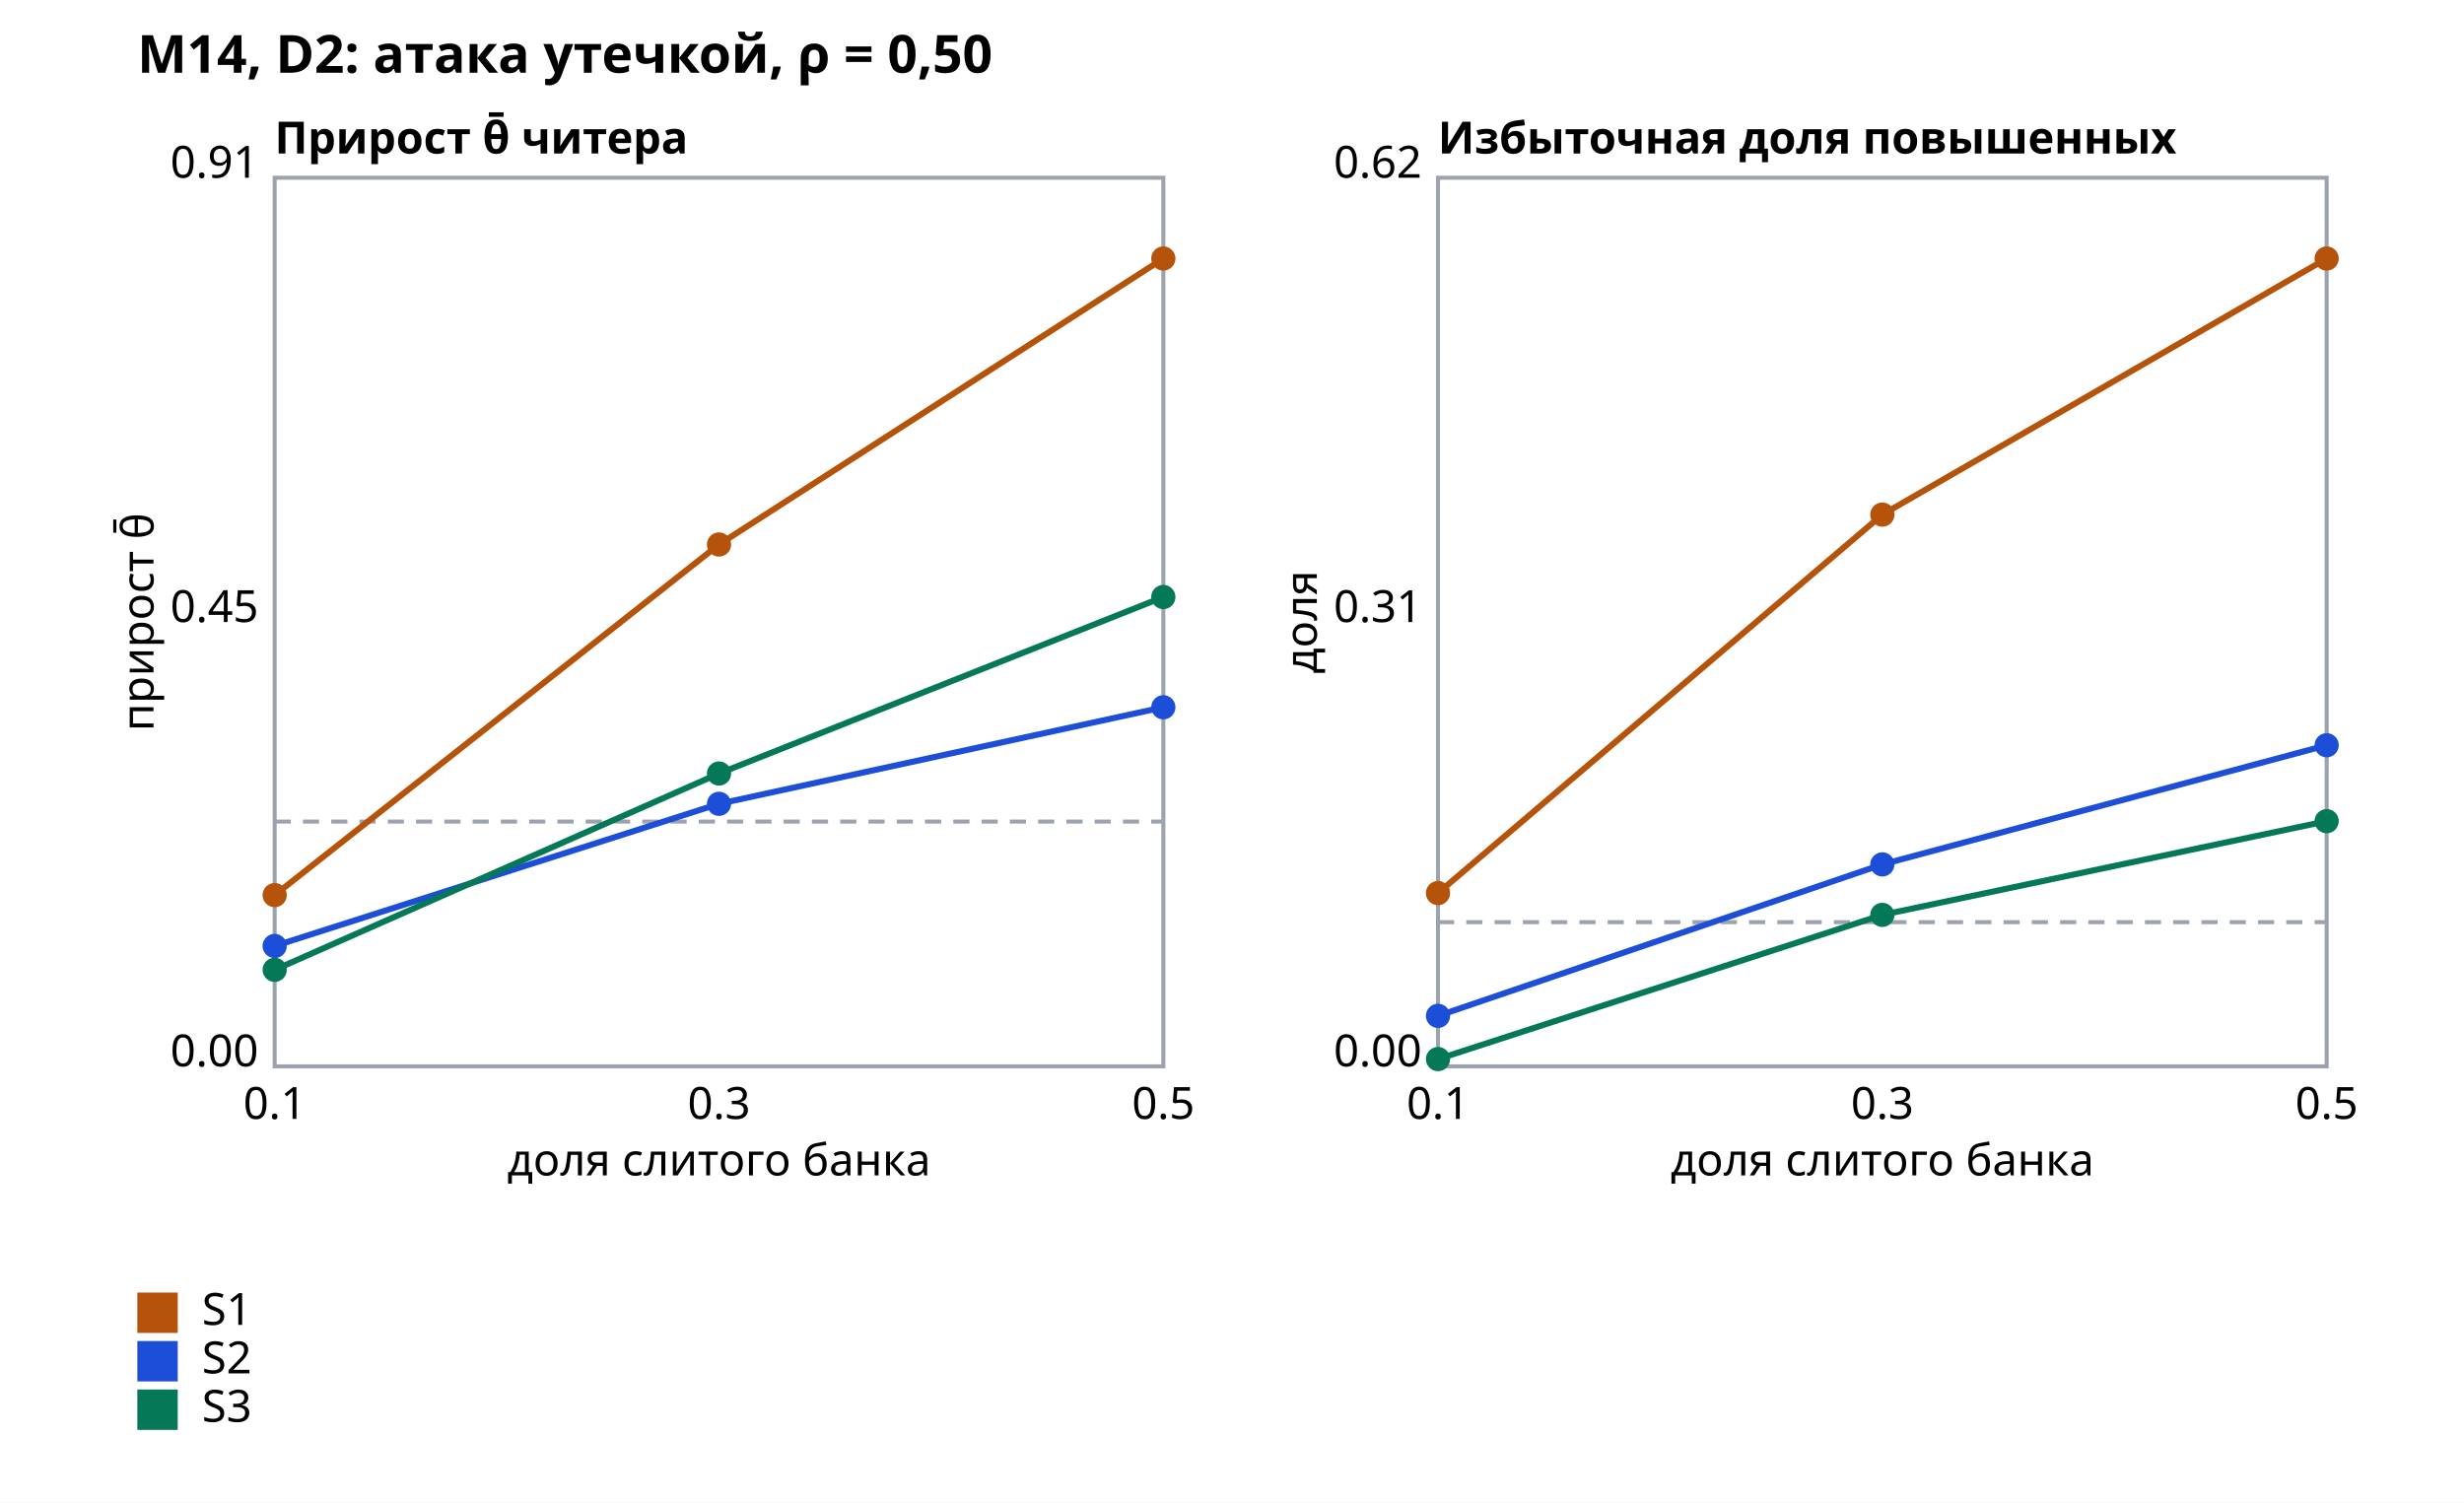
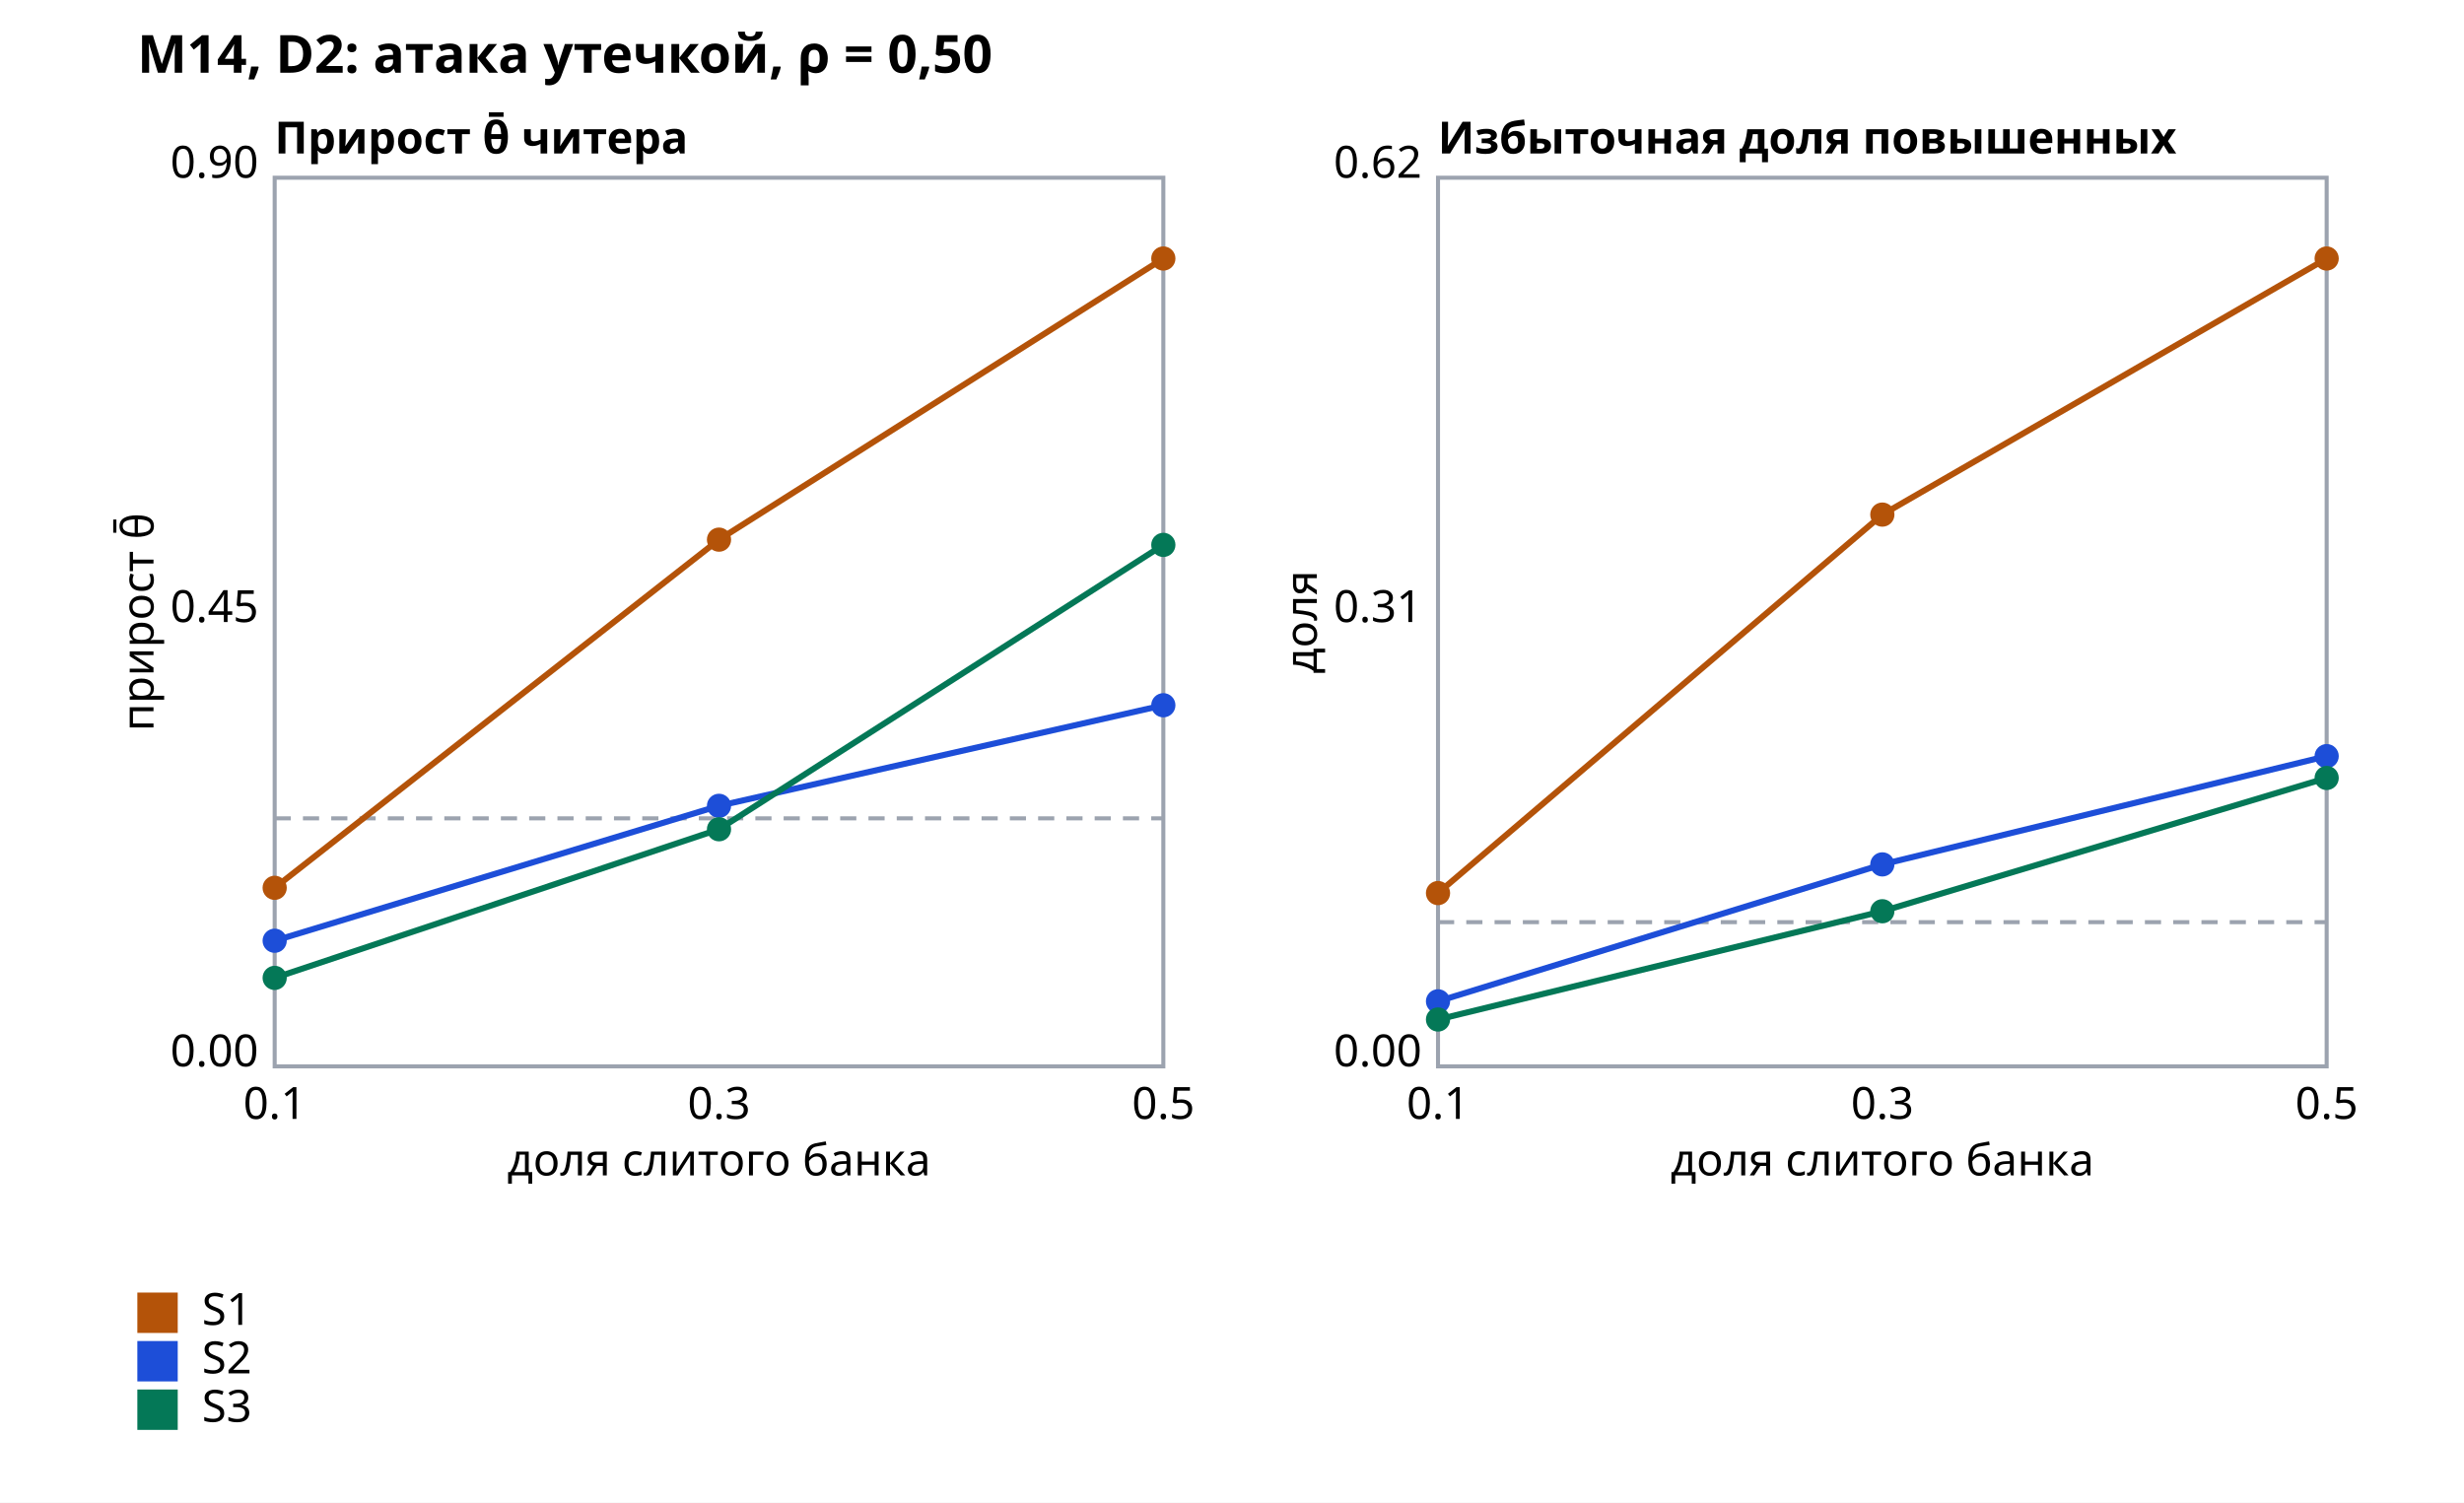
<svg xmlns="http://www.w3.org/2000/svg" width="610" height="372" viewBox="0 0 610 372" font-family="sans-serif" font-size="11">
  <rect width="610" height="372" fill="#ffffff" />
  <text x="34" y="18" font-size="13" font-weight="bold">M14, D2: атака утечкой, ρ = 0,50</text>
  <text x="68" y="38" font-weight="bold">Прирост θ̄ читера</text>
  <rect x="68" y="44" width="220" height="220" fill="none" stroke="#9ca3af" />
  <text x="68.0" y="277.0" text-anchor="middle">0.1</text>
  <text x="178.0" y="277.0" text-anchor="middle">0.3</text>
  <text x="288.0" y="277.0" text-anchor="middle">0.5</text>
  <text x="64.0" y="264.0" text-anchor="end">0.00</text>
  <text x="64.0" y="154.0" text-anchor="end">0.45</text>
-   <text x="64.0" y="44.0" text-anchor="end">0.91</text>
-   <line x1="68.0" y1="203.4" x2="288.0" y2="203.4" stroke="#9ca3af" stroke-dasharray="4 3" />
+   <text x="64.0" y="44.0" text-anchor="end">0.90</text>
+   <line x1="68.0" y1="202.6" x2="288.0" y2="202.6" stroke="#9ca3af" stroke-dasharray="4 3" />
  <text x="178.0" y="291.0" text-anchor="middle">доля слитого банка</text>
  <text x="38.0" y="154.0" text-anchor="middle" transform="rotate(-90 38.0 154.0)">прирост θ̄</text>
-   <polyline fill="none" stroke="#b45309" stroke-width="1.5" points="68.0,221.6 178.0,134.8 288.0,64.0" />
-   <circle cx="68.0" cy="221.6" r="3" fill="#b45309" />
-   <circle cx="178.0" cy="134.8" r="3" fill="#b45309" />
+   <polyline fill="none" stroke="#b45309" stroke-width="1.5" points="68.0,219.8 178.0,133.6 288.0,64.0" />
+   <circle cx="68.0" cy="219.8" r="3" fill="#b45309" />
+   <circle cx="178.0" cy="133.6" r="3" fill="#b45309" />
  <circle cx="288.0" cy="64.0" r="3" fill="#b45309" />
-   <polyline fill="none" stroke="#1d4ed8" stroke-width="1.5" points="68.0,234.2 178.0,199.0 288.0,175.1" />
-   <circle cx="68.0" cy="234.2" r="3" fill="#1d4ed8" />
-   <circle cx="178.0" cy="199.0" r="3" fill="#1d4ed8" />
-   <circle cx="288.0" cy="175.1" r="3" fill="#1d4ed8" />
-   <polyline fill="none" stroke="#047857" stroke-width="1.5" points="68.0,240.1 178.0,191.5 288.0,147.8" />
-   <circle cx="68.0" cy="240.1" r="3" fill="#047857" />
-   <circle cx="178.0" cy="191.5" r="3" fill="#047857" />
-   <circle cx="288.0" cy="147.8" r="3" fill="#047857" />
+   <polyline fill="none" stroke="#1d4ed8" stroke-width="1.5" points="68.0,232.9 178.0,199.5 288.0,174.6" />
+   <circle cx="68.0" cy="232.9" r="3" fill="#1d4ed8" />
+   <circle cx="178.0" cy="199.5" r="3" fill="#1d4ed8" />
+   <circle cx="288.0" cy="174.6" r="3" fill="#1d4ed8" />
+   <polyline fill="none" stroke="#047857" stroke-width="1.5" points="68.0,242.1 178.0,205.3 288.0,134.9" />
+   <circle cx="68.0" cy="242.1" r="3" fill="#047857" />
+   <circle cx="178.0" cy="205.3" r="3" fill="#047857" />
+   <circle cx="288.0" cy="134.9" r="3" fill="#047857" />
  <text x="356" y="38" font-weight="bold">Избыточная доля повышенных</text>
  <rect x="356" y="44" width="220" height="220" fill="none" stroke="#9ca3af" />
  <text x="356.0" y="277.0" text-anchor="middle">0.1</text>
  <text x="466.0" y="277.0" text-anchor="middle">0.3</text>
  <text x="576.0" y="277.0" text-anchor="middle">0.5</text>
  <text x="352.0" y="264.0" text-anchor="end">0.00</text>
  <text x="352.0" y="154.0" text-anchor="end">0.31</text>
  <text x="352.0" y="44.0" text-anchor="end">0.62</text>
  <line x1="356.0" y1="228.3" x2="576.0" y2="228.3" stroke="#9ca3af" stroke-dasharray="4 3" />
  <text x="466.0" y="291.0" text-anchor="middle">доля слитого банка</text>
  <text x="326.0" y="154.0" text-anchor="middle" transform="rotate(-90 326.0 154.0)">доля</text>
  <polyline fill="none" stroke="#b45309" stroke-width="1.5" points="356.0,221.1 466.0,127.4 576.0,64.0" />
  <circle cx="356.0" cy="221.1" r="3" fill="#b45309" />
  <circle cx="466.0" cy="127.4" r="3" fill="#b45309" />
  <circle cx="576.0" cy="64.0" r="3" fill="#b45309" />
-   <polyline fill="none" stroke="#1d4ed8" stroke-width="1.5" points="356.0,251.5 466.0,214.0 576.0,184.5" />
-   <circle cx="356.0" cy="251.5" r="3" fill="#1d4ed8" />
+   <polyline fill="none" stroke="#1d4ed8" stroke-width="1.5" points="356.0,247.9 466.0,214.0 576.0,187.2" />
+   <circle cx="356.0" cy="247.9" r="3" fill="#1d4ed8" />
  <circle cx="466.0" cy="214.0" r="3" fill="#1d4ed8" />
-   <circle cx="576.0" cy="184.5" r="3" fill="#1d4ed8" />
-   <polyline fill="none" stroke="#047857" stroke-width="1.5" points="356.0,262.2 466.0,226.5 576.0,203.3" />
-   <circle cx="356.0" cy="262.2" r="3" fill="#047857" />
-   <circle cx="466.0" cy="226.5" r="3" fill="#047857" />
-   <circle cx="576.0" cy="203.3" r="3" fill="#047857" />
+   <circle cx="576.0" cy="187.2" r="3" fill="#1d4ed8" />
+   <polyline fill="none" stroke="#047857" stroke-width="1.5" points="356.0,252.4 466.0,225.6 576.0,192.6" />
+   <circle cx="356.0" cy="252.4" r="3" fill="#047857" />
+   <circle cx="466.0" cy="225.6" r="3" fill="#047857" />
+   <circle cx="576.0" cy="192.6" r="3" fill="#047857" />
  <rect x="34" y="320" width="10" height="10" fill="#b45309" />
  <text x="50" y="328">S1</text>
  <rect x="34" y="332" width="10" height="10" fill="#1d4ed8" />
  <text x="50" y="340">S2</text>
  <rect x="34" y="344" width="10" height="10" fill="#047857" />
  <text x="50" y="352">S3</text>
</svg>
